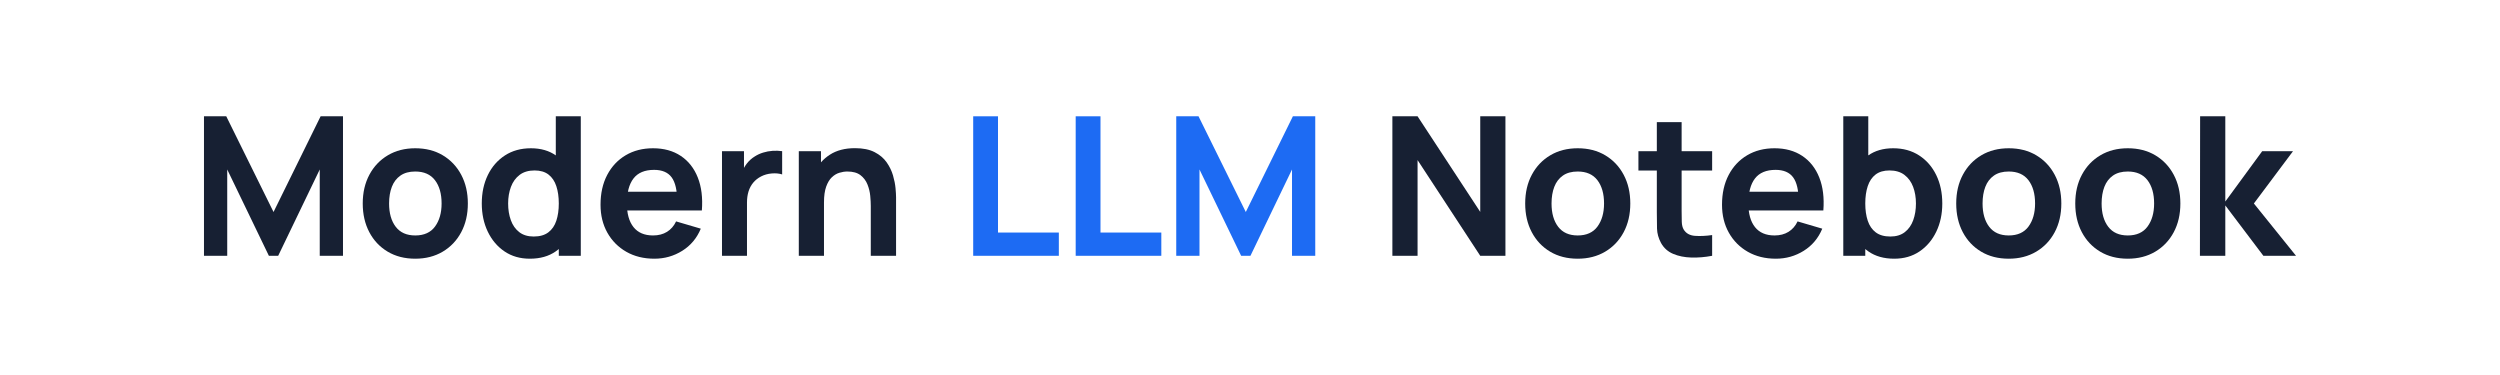
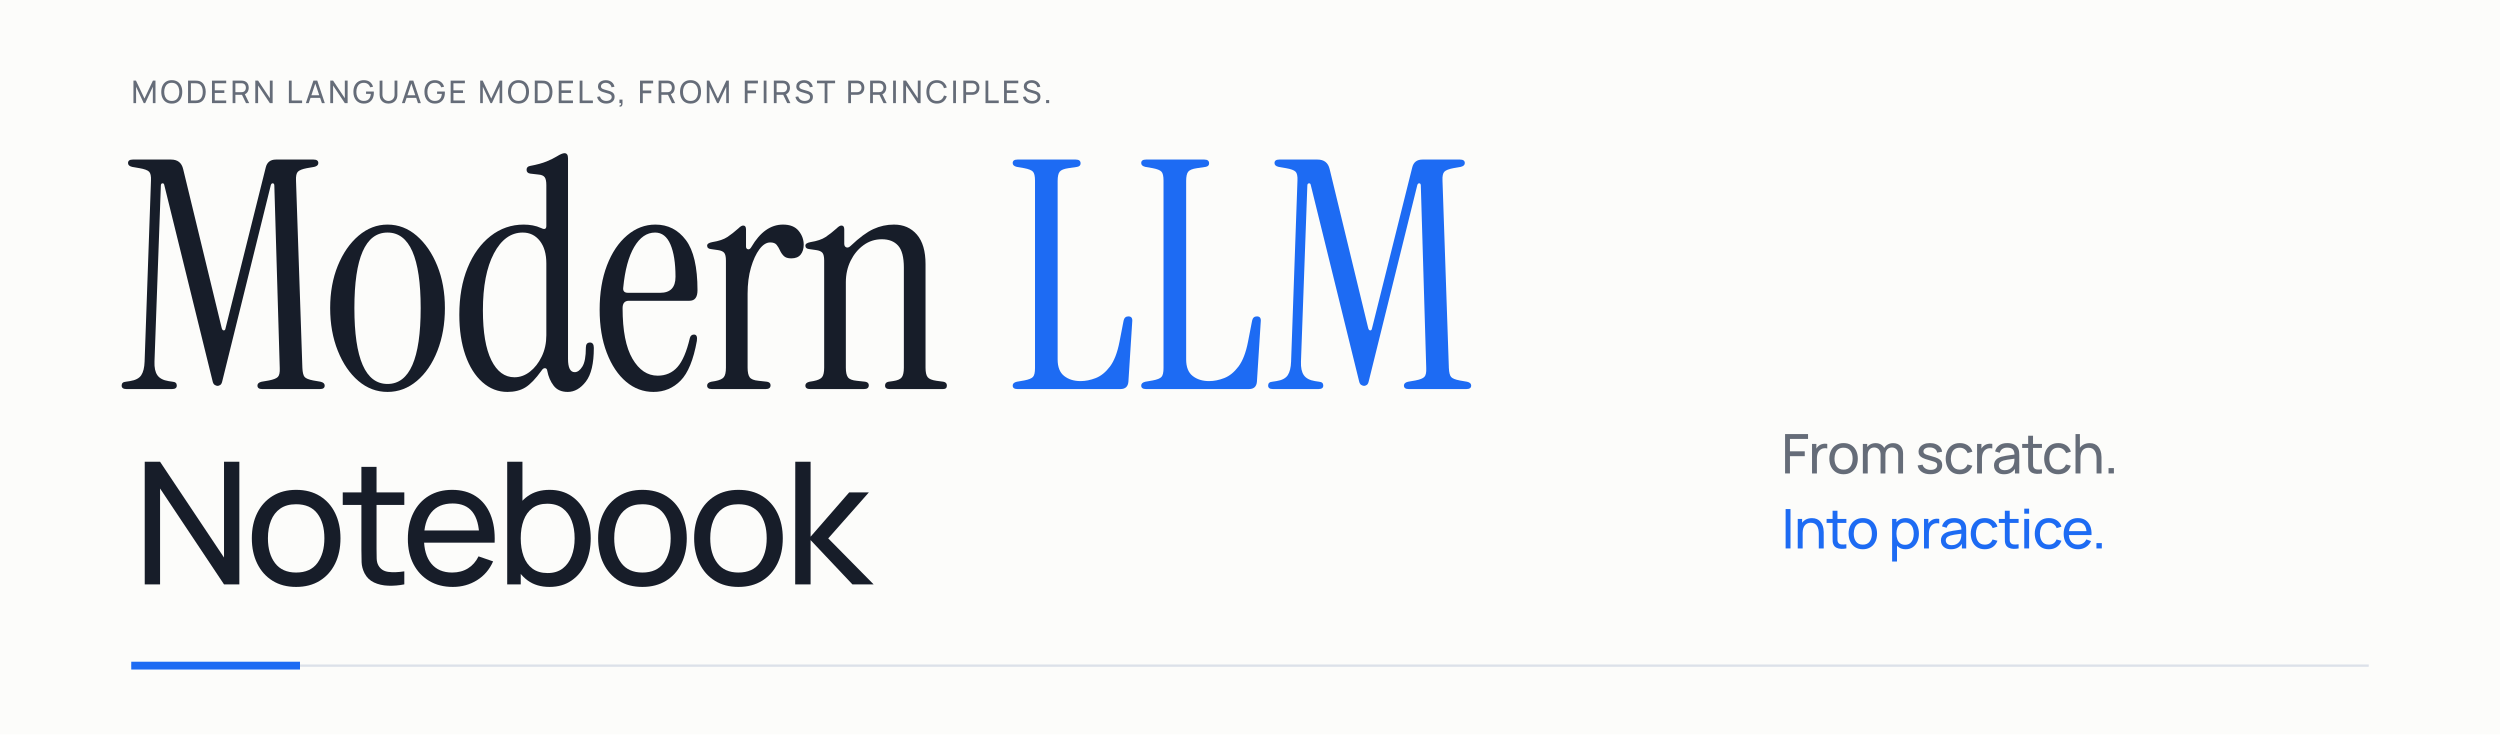
- <svg xmlns="http://www.w3.org/2000/svg" width="1600" height="240" viewBox="0 0 1600 240" role="img" aria-labelledby="title">
-   <g fill="#172033" aria-label="Modern">
-     <path transform="translate(121.8644 163.71) scale(0.062 -0.062)" d="M140 0V1440H370L858 452L1344 1440H1575V0H1335V891L906 0H810L380 891V0Z" />
-     <path transform="translate(227.1925 163.71) scale(0.062 -0.062)" d="M622 -30Q459 -30 337.0 43.0Q215 116 147.5 244.5Q80 373 80 540Q80 709 149.0 837.5Q218 966 340.0 1038.0Q462 1110 622 1110Q785 1110 907.0 1037.0Q1029 964 1097.0 835.5Q1165 707 1165 540Q1165 372 1096.5 243.5Q1028 115 905.5 42.5Q783 -30 622 -30ZM622 210Q759 210 826.5 302.5Q894 395 894 540Q894 691 825.5 780.5Q757 870 622 870Q529 870 469.0 828.0Q409 786 380.5 712.0Q352 638 352 540Q352 389 420.5 299.5Q489 210 622 210Z" />
-     <path transform="translate(303.38 163.71) scale(0.062 -0.062)" d="M576 -30Q426 -30 315.0 45.0Q204 120 142.0 249.0Q80 378 80 540Q80 705 142.5 833.5Q205 962 319.0 1036.0Q433 1110 587 1110Q741 1110 846.0 1035.0Q951 960 1005.0 831.0Q1059 702 1059 540Q1059 378 1004.5 249.0Q950 120 842.5 45.0Q735 -30 576 -30ZM616 199Q710 199 767.0 242.0Q824 285 849.5 362.0Q875 439 875 540Q875 642 849.5 719.0Q824 796 769.0 838.5Q714 881 625 881Q531 881 470.5 835.0Q410 789 381.0 711.5Q352 634 352 540Q352 445 380.0 367.5Q408 290 466.5 244.5Q525 199 616 199ZM875 0V749H844V1440H1102V0Z" />
-     <path transform="translate(379.38 163.71) scale(0.062 -0.062)" d="M636 -30Q471 -30 346.0 41.5Q221 113 150.5 238.5Q80 364 80 527Q80 704 149.0 835.0Q218 966 340.0 1038.0Q462 1110 622 1110Q790 1110 908.5 1031.0Q1027 952 1084.0 808.0Q1141 664 1126 468H871V562Q871 733 814.0 810.0Q757 887 633 887Q489 887 420.5 798.5Q352 710 352 540Q352 382 420.5 296.0Q489 210 622 210Q706 210 766.5 247.5Q827 285 860 355L1115 280Q1054 133 923.5 51.5Q793 -30 636 -30ZM272 468V661H1001V468Z" />
-     <path transform="translate(453.3956 163.71) scale(0.062 -0.062)" d="M140 0V1080H367V816L341 850Q361 906 395.5 951.0Q430 996 479 1026Q518 1051 565.0 1065.5Q612 1080 662.0 1083.5Q712 1087 761 1080V840Q714 855 653.5 850.0Q593 845 543 819Q495 794 462.5 755.0Q430 716 414.0 664.5Q398 613 398 550V0Z" />
-     <path transform="translate(502.6769 163.71) scale(0.062 -0.062)" d="M881 0V515Q881 559 875.5 618.5Q870 678 847.0 736.0Q824 794 775.0 832.0Q726 870 639 870Q599 870 556.5 857.0Q514 844 478.5 810.0Q443 776 420.5 713.5Q398 651 398 551L249 619Q249 752 301.5 864.0Q354 976 458.5 1043.5Q563 1111 718 1111Q841 1111 920.5 1070.0Q1000 1029 1045.0 964.5Q1090 900 1110.5 829.5Q1131 759 1136.5 698.0Q1142 637 1142 605V0ZM138 0V1080H367V733H398V0Z" />
+ <svg xmlns="http://www.w3.org/2000/svg" width="1600" height="470" viewBox="0 0 1600 470" role="img" aria-labelledby="title desc">
+   <rect width="1600" height="470" rx="0" fill="#FCFCFA" />
+   <g fill="#656C78" aria-label="MODERN LANGUAGE MODELS, FROM FIRST PRINCIPLES.">
+     <path transform="translate(84 66) scale(0.01 -0.01)" d="M140 0V1440H302L846 293L1387 1440H1551V1H1382V1049L893 0H798L309 1049V0Z" />
+     <path transform="translate(102.6063 66) scale(0.01 -0.01)" d="M732 -30Q517 -30 367.0 65.0Q217 160 138.5 329.0Q60 498 60 720Q60 942 138.5 1111.0Q217 1280 367.0 1375.0Q517 1470 732 1470Q948 1470 1098.0 1375.0Q1248 1280 1326.0 1111.0Q1404 942 1404 720Q1404 498 1326.0 329.0Q1248 160 1098.0 65.0Q948 -30 732 -30ZM732 140Q893 139 1000.5 212.5Q1108 286 1161.5 417.0Q1215 548 1215 720Q1215 893 1161.5 1023.0Q1108 1153 1000.5 1226.0Q893 1299 732 1300Q571 1301 464.5 1228.0Q358 1155 304.0 1024.0Q250 893 249 720Q248 548 302.0 418.0Q356 288 463.5 214.5Q571 141 732 140Z" />
+     <path transform="translate(118.9469 66) scale(0.01 -0.01)" d="M140 0V1440H584Q606 1440 661.0 1439.0Q716 1438 766 1431Q933 1409 1045.5 1309.5Q1158 1210 1215.0 1057.0Q1272 904 1272 720Q1272 536 1215.0 383.0Q1158 230 1045.5 130.5Q933 31 766 9Q716 3 660.5 1.5Q605 0 584 0ZM323 170H584Q622 170 669.0 172.5Q716 175 751 181Q869 203 942.0 280.0Q1015 357 1049.0 472.0Q1083 587 1083 720Q1083 856 1048.5 971.0Q1014 1086 941.0 1162.0Q868 1238 751 1259Q716 1266 668.0 1268.0Q620 1270 584 1270H323Z" />
+     <path transform="translate(134.2719 66) scale(0.01 -0.01)" d="M140 0V1440H1050V1271H318V820H930V651H318V169H1050V0Z" />
+     <path transform="translate(147.4719 66) scale(0.01 -0.01)" d="M140 0V1440H709Q730 1440 759.0 1438.5Q788 1437 815 1432Q932 1414 1011.5 1352.0Q1091 1290 1131.0 1195.5Q1171 1101 1171 986Q1171 819 1084.0 696.5Q997 574 829 543L761 532H318V0ZM997 0 713 586 889 640 1201 0ZM318 701H703Q722 701 746.5 703.0Q771 705 793 710Q862 726 905.5 768.5Q949 811 969.0 868.5Q989 926 989 986Q989 1046 969.0 1103.5Q949 1161 905.5 1204.0Q862 1247 793 1262Q771 1268 746.5 1269.5Q722 1271 703 1271H318Z" />
+     <path transform="translate(161.9844 66) scale(0.01 -0.01)" d="M140 0V1440H320L1071 315V1440H1251V0H1071L320 1126V0Z" />
+     <path transform="translate(183.2906 66) scale(0.01 -0.01)" d="M160 0V1440H338V169H1006V0Z" />
+     <path transform="translate(195.35 66) scale(0.01 -0.01)" d="M40 0 522 1440H770L1252 0H1067L616 1336H672L225 0ZM272 337V504H1020V337Z" />
+     <path transform="translate(209.9719 66) scale(0.01 -0.01)" d="M140 0V1440H320L1071 315V1440H1251V0H1071L320 1126V0Z" />
+     <path transform="translate(225.5781 66) scale(0.01 -0.01)" d="M723 -30Q575 -30 453.0 22.0Q331 74 243.0 171.5Q155 269 107.5 407.5Q60 546 60 720Q60 950 142.0 1118.0Q224 1286 373.0 1377.5Q522 1469 723 1469Q965 1469 1113.0 1356.5Q1261 1244 1317 1049L1137 1012Q1092 1143 989.0 1221.0Q886 1299 732 1299Q571 1300 464.5 1227.5Q358 1155 304.0 1024.0Q250 893 249 720Q248 548 302.0 418.0Q356 288 463.5 214.5Q571 141 732 140Q871 139 966.0 193.0Q1061 247 1113.0 349.0Q1165 451 1176 594H870V741H1364Q1367 721 1367.5 693.5Q1368 666 1368 656Q1368 459 1294.5 303.5Q1221 148 1077.5 59.0Q934 -30 723 -30Z" />
+     <path transform="translate(241.5594 66) scale(0.01 -0.01)" d="M708 -30Q541 -30 413.0 39.0Q285 108 212.5 232.5Q140 357 140 525V1439L320 1440V540Q320 438 354.5 362.5Q389 287 446.0 237.0Q503 187 571.5 162.5Q640 138 708 138Q777 138 846.0 163.0Q915 188 971.5 237.5Q1028 287 1062.0 363.0Q1096 439 1096 540V1440H1276V525Q1276 358 1203.5 233.0Q1131 108 1003.0 39.0Q875 -30 708 -30Z" />
+     <path transform="translate(256.8219 66) scale(0.01 -0.01)" d="M40 0 522 1440H770L1252 0H1067L616 1336H672L225 0ZM272 337V504H1020V337Z" />
+     <path transform="translate(271.0375 66) scale(0.01 -0.01)" d="M723 -30Q575 -30 453.0 22.0Q331 74 243.0 171.5Q155 269 107.5 407.5Q60 546 60 720Q60 950 142.0 1118.0Q224 1286 373.0 1377.5Q522 1469 723 1469Q965 1469 1113.0 1356.5Q1261 1244 1317 1049L1137 1012Q1092 1143 989.0 1221.0Q886 1299 732 1299Q571 1300 464.5 1227.5Q358 1155 304.0 1024.0Q250 893 249 720Q248 548 302.0 418.0Q356 288 463.5 214.5Q571 141 732 140Q871 139 966.0 193.0Q1061 247 1113.0 349.0Q1165 451 1176 594H870V741H1364Q1367 721 1367.5 693.5Q1368 666 1368 656Q1368 459 1294.5 303.5Q1221 148 1077.5 59.0Q934 -30 723 -30Z" />
+     <path transform="translate(287.0187 66) scale(0.01 -0.01)" d="M140 0V1440H1050V1271H318V820H930V651H318V169H1050V0Z" />
+     <path transform="translate(305.9187 66) scale(0.01 -0.01)" d="M140 0V1440H302L846 293L1387 1440H1551V1H1382V1049L893 0H798L309 1049V0Z" />
+     <path transform="translate(324.525 66) scale(0.01 -0.01)" d="M732 -30Q517 -30 367.0 65.0Q217 160 138.5 329.0Q60 498 60 720Q60 942 138.5 1111.0Q217 1280 367.0 1375.0Q517 1470 732 1470Q948 1470 1098.0 1375.0Q1248 1280 1326.0 1111.0Q1404 942 1404 720Q1404 498 1326.0 329.0Q1248 160 1098.0 65.0Q948 -30 732 -30ZM732 140Q893 139 1000.5 212.5Q1108 286 1161.5 417.0Q1215 548 1215 720Q1215 893 1161.5 1023.0Q1108 1153 1000.5 1226.0Q893 1299 732 1300Q571 1301 464.5 1228.0Q358 1155 304.0 1024.0Q250 893 249 720Q248 548 302.0 418.0Q356 288 463.5 214.5Q571 141 732 140Z" />
+     <path transform="translate(340.8656 66) scale(0.01 -0.01)" d="M140 0V1440H584Q606 1440 661.0 1439.0Q716 1438 766 1431Q933 1409 1045.5 1309.5Q1158 1210 1215.0 1057.0Q1272 904 1272 720Q1272 536 1215.0 383.0Q1158 230 1045.5 130.5Q933 31 766 9Q716 3 660.5 1.5Q605 0 584 0ZM323 170H584Q622 170 669.0 172.5Q716 175 751 181Q869 203 942.0 280.0Q1015 357 1049.0 472.0Q1083 587 1083 720Q1083 856 1048.5 971.0Q1014 1086 941.0 1162.0Q868 1238 751 1259Q716 1266 668.0 1268.0Q620 1270 584 1270H323Z" />
+     <path transform="translate(356.1906 66) scale(0.01 -0.01)" d="M140 0V1440H1050V1271H318V820H930V651H318V169H1050V0Z" />
+     <path transform="translate(369.3906 66) scale(0.01 -0.01)" d="M160 0V1440H338V169H1006V0Z" />
+     <path transform="translate(381.45 66) scale(0.01 -0.01)" d="M651 -30Q498 -30 375.5 22.0Q253 74 173.5 170.5Q94 267 70 399L254 428Q289 292 399.5 215.5Q510 139 660 139Q757 139 835.5 169.5Q914 200 960.0 257.0Q1006 314 1006 392Q1006 440 989.5 474.5Q973 509 944.5 533.5Q916 558 880.0 575.0Q844 592 805 603L438 712Q378 730 322.0 757.5Q266 785 222.0 826.5Q178 868 152.0 926.5Q126 985 126 1065Q126 1193 192.5 1283.5Q259 1374 373.0 1422.0Q487 1470 630 1469Q775 1468 889.5 1417.5Q1004 1367 1079.5 1273.0Q1155 1179 1181 1048L992 1015Q977 1103 925.5 1166.5Q874 1230 797.0 1264.5Q720 1299 628 1300Q540 1301 469.0 1272.0Q398 1243 356.0 1191.5Q314 1140 314 1073Q314 1007 352.0 966.5Q390 926 445.5 902.5Q501 879 554 864L828 785Q875 772 936.5 749.0Q998 726 1056.0 684.5Q1114 643 1152.0 574.5Q1190 506 1190 402Q1190 298 1148.5 217.0Q1107 136 1033.0 81.5Q959 27 861.0 -1.5Q763 -30 651 -30Z" />
+     <path transform="translate(395.2437 66) scale(0.01 -0.01)" d="M120 -224 131 -141Q173 -144 194.0 -125.0Q215 -106 221.0 -73.0Q227 -40 223 0H120V226H316V-30Q316 -135 264.5 -188.0Q213 -241 120 -224Z" />
+     <path transform="translate(408.2062 66) scale(0.01 -0.01)" d="M140 0V1440H980V1262H318V809H860V631H318V0Z" />
+     <path transform="translate(420.1094 66) scale(0.01 -0.01)" d="M140 0V1440H709Q730 1440 759.0 1438.5Q788 1437 815 1432Q932 1414 1011.5 1352.0Q1091 1290 1131.0 1195.5Q1171 1101 1171 986Q1171 819 1084.0 696.5Q997 574 829 543L761 532H318V0ZM997 0 713 586 889 640 1201 0ZM318 701H703Q722 701 746.5 703.0Q771 705 793 710Q862 726 905.5 768.5Q949 811 969.0 868.5Q989 926 989 986Q989 1046 969.0 1103.5Q949 1161 905.5 1204.0Q862 1247 793 1262Q771 1268 746.5 1269.5Q722 1271 703 1271H318Z" />
+     <path transform="translate(434.6219 66) scale(0.01 -0.01)" d="M732 -30Q517 -30 367.0 65.0Q217 160 138.5 329.0Q60 498 60 720Q60 942 138.5 1111.0Q217 1280 367.0 1375.0Q517 1470 732 1470Q948 1470 1098.0 1375.0Q1248 1280 1326.0 1111.0Q1404 942 1404 720Q1404 498 1326.0 329.0Q1248 160 1098.0 65.0Q948 -30 732 -30ZM732 140Q893 139 1000.5 212.5Q1108 286 1161.5 417.0Q1215 548 1215 720Q1215 893 1161.5 1023.0Q1108 1153 1000.5 1226.0Q893 1299 732 1300Q571 1301 464.5 1228.0Q358 1155 304.0 1024.0Q250 893 249 720Q248 548 302.0 418.0Q356 288 463.5 214.5Q571 141 732 140Z" />
+     <path transform="translate(450.9625 66) scale(0.01 -0.01)" d="M140 0V1440H302L846 293L1387 1440H1551V1H1382V1049L893 0H798L309 1049V0Z" />
+     <path transform="translate(475.2687 66) scale(0.01 -0.01)" d="M140 0V1440H980V1262H318V809H860V631H318V0Z" />
+     <path transform="translate(487.1719 66) scale(0.01 -0.01)" d="M160 0V1440H338V0Z" />
+     <path transform="translate(493.8562 66) scale(0.01 -0.01)" d="M140 0V1440H709Q730 1440 759.0 1438.5Q788 1437 815 1432Q932 1414 1011.5 1352.0Q1091 1290 1131.0 1195.5Q1171 1101 1171 986Q1171 819 1084.0 696.5Q997 574 829 543L761 532H318V0ZM997 0 713 586 889 640 1201 0ZM318 701H703Q722 701 746.5 703.0Q771 705 793 710Q862 726 905.5 768.5Q949 811 969.0 868.5Q989 926 989 986Q989 1046 969.0 1103.5Q949 1161 905.5 1204.0Q862 1247 793 1262Q771 1268 746.5 1269.5Q722 1271 703 1271H318Z" />
+     <path transform="translate(508.3687 66) scale(0.01 -0.01)" d="M651 -30Q498 -30 375.5 22.0Q253 74 173.5 170.5Q94 267 70 399L254 428Q289 292 399.5 215.5Q510 139 660 139Q757 139 835.5 169.5Q914 200 960.0 257.0Q1006 314 1006 392Q1006 440 989.5 474.5Q973 509 944.5 533.5Q916 558 880.0 575.0Q844 592 805 603L438 712Q378 730 322.0 757.5Q266 785 222.0 826.5Q178 868 152.0 926.5Q126 985 126 1065Q126 1193 192.5 1283.5Q259 1374 373.0 1422.0Q487 1470 630 1469Q775 1468 889.5 1417.5Q1004 1367 1079.5 1273.0Q1155 1179 1181 1048L992 1015Q977 1103 925.5 1166.5Q874 1230 797.0 1264.5Q720 1299 628 1300Q540 1301 469.0 1272.0Q398 1243 356.0 1191.5Q314 1140 314 1073Q314 1007 352.0 966.5Q390 926 445.5 902.5Q501 879 554 864L828 785Q875 772 936.5 749.0Q998 726 1056.0 684.5Q1114 643 1152.0 574.5Q1190 506 1190 402Q1190 298 1148.5 217.0Q1107 136 1033.0 81.5Q959 27 861.0 -1.5Q763 -30 651 -30Z" />
+     <path transform="translate(522.6625 66) scale(0.01 -0.01)" d="M511 0V1271H20V1440H1180V1271H689V0Z" />
+     <path transform="translate(541.4687 66) scale(0.01 -0.01)" d="M140 0V1440H709Q730 1440 759.0 1438.5Q788 1437 815 1432Q932 1414 1011.5 1352.0Q1091 1290 1131.0 1195.5Q1171 1101 1171 986Q1171 872 1130.5 777.5Q1090 683 1010.5 620.5Q931 558 815 540Q788 536 759.0 534.0Q730 532 709 532H318V0ZM318 701H703Q722 701 746.5 703.0Q771 705 793 710Q862 726 905.5 768.5Q949 811 969.0 868.5Q989 926 989 986Q989 1046 969.0 1103.5Q949 1161 905.5 1204.0Q862 1247 793 1262Q771 1268 746.5 1269.5Q722 1271 703 1271H318Z" />
+     <path transform="translate(555.4812 66) scale(0.01 -0.01)" d="M140 0V1440H709Q730 1440 759.0 1438.5Q788 1437 815 1432Q932 1414 1011.5 1352.0Q1091 1290 1131.0 1195.5Q1171 1101 1171 986Q1171 819 1084.0 696.5Q997 574 829 543L761 532H318V0ZM997 0 713 586 889 640 1201 0ZM318 701H703Q722 701 746.5 703.0Q771 705 793 710Q862 726 905.5 768.5Q949 811 969.0 868.5Q989 926 989 986Q989 1046 969.0 1103.5Q949 1161 905.5 1204.0Q862 1247 793 1262Q771 1268 746.5 1269.5Q722 1271 703 1271H318Z" />
+     <path transform="translate(569.9937 66) scale(0.01 -0.01)" d="M160 0V1440H338V0Z" />
+     <path transform="translate(576.6781 66) scale(0.01 -0.01)" d="M140 0V1440H320L1071 315V1440H1251V0H1071L320 1126V0Z" />
+     <path transform="translate(592.2844 66) scale(0.01 -0.01)" d="M732 -30Q517 -30 367.0 65.0Q217 160 138.5 329.0Q60 498 60 720Q60 942 138.5 1111.0Q217 1280 367.0 1375.0Q517 1470 732 1470Q982 1470 1143.5 1343.0Q1305 1216 1366 1001L1185 953Q1141 1114 1028.0 1207.0Q915 1300 732 1300Q571 1300 464.0 1227.0Q357 1154 303.0 1023.5Q249 893 248 720Q247 548 301.0 417.5Q355 287 463.0 213.5Q571 140 732 140Q915 140 1028.0 233.5Q1141 327 1185 487L1366 439Q1305 225 1143.5 97.5Q982 -30 732 -30Z" />
+     <path transform="translate(608.4375 66) scale(0.01 -0.01)" d="M160 0V1440H338V0Z" />
+     <path transform="translate(615.1219 66) scale(0.01 -0.01)" d="M140 0V1440H709Q730 1440 759.0 1438.5Q788 1437 815 1432Q932 1414 1011.5 1352.0Q1091 1290 1131.0 1195.5Q1171 1101 1171 986Q1171 872 1130.5 777.5Q1090 683 1010.5 620.5Q931 558 815 540Q788 536 759.0 534.0Q730 532 709 532H318V0ZM318 701H703Q722 701 746.5 703.0Q771 705 793 710Q862 726 905.5 768.5Q949 811 969.0 868.5Q989 926 989 986Q989 1046 969.0 1103.5Q949 1161 905.5 1204.0Q862 1247 793 1262Q771 1268 746.5 1269.5Q722 1271 703 1271H318Z" />
+     <path transform="translate(629.1344 66) scale(0.01 -0.01)" d="M160 0V1440H338V169H1006V0Z" />
+     <path transform="translate(641.1938 66) scale(0.01 -0.01)" d="M140 0V1440H1050V1271H318V820H930V651H318V169H1050V0Z" />
+     <path transform="translate(653.9875 66) scale(0.01 -0.01)" d="M651 -30Q498 -30 375.5 22.0Q253 74 173.5 170.5Q94 267 70 399L254 428Q289 292 399.5 215.5Q510 139 660 139Q757 139 835.5 169.5Q914 200 960.0 257.0Q1006 314 1006 392Q1006 440 989.5 474.5Q973 509 944.5 533.5Q916 558 880.0 575.0Q844 592 805 603L438 712Q378 730 322.0 757.5Q266 785 222.0 826.5Q178 868 152.0 926.5Q126 985 126 1065Q126 1193 192.5 1283.5Q259 1374 373.0 1422.0Q487 1470 630 1469Q775 1468 889.5 1417.5Q1004 1367 1079.5 1273.0Q1155 1179 1181 1048L992 1015Q977 1103 925.5 1166.5Q874 1230 797.0 1264.5Q720 1299 628 1300Q540 1301 469.0 1272.0Q398 1243 356.0 1191.5Q314 1140 314 1073Q314 1007 352.0 966.5Q390 926 445.5 902.5Q501 879 554 864L828 785Q875 772 936.5 749.0Q998 726 1056.0 684.5Q1114 643 1152.0 574.5Q1190 506 1190 402Q1190 298 1148.5 217.0Q1107 136 1033.0 81.5Q959 27 861.0 -1.5Q763 -30 651 -30Z" />
+     <path transform="translate(667.7813 66) scale(0.01 -0.01)" d="M172 0V196H368V0Z" />
  </g>
-   <g fill="#1d6bf3" aria-label="LLM">
-     <path transform="translate(612.9269 163.71) scale(0.062 -0.062)" d="M160 0V1440H416V240H1044V0Z" />
-     <path transform="translate(678.5206 163.71) scale(0.062 -0.062)" d="M160 0V1440H416V240H1044V0Z" />
-     <path transform="translate(744.1144 163.71) scale(0.062 -0.062)" d="M140 0V1440H370L858 452L1344 1440H1575V0H1335V891L906 0H810L380 891V0Z" />
+   <g fill="#171D29" aria-label="Modern">
+     <path transform="translate(75 249) scale(0.204 -0.204)" d="M315 10Q311 10 306.0 13.0Q301 16 299 26L148 639Q147 646 142.0 645.5Q137 645 137 638L117 86Q116 58 126.0 43.5Q136 29 161 25L174 23Q187 22 187 11Q187 0 172 0H29Q14 0 14 11Q14 22 27 23L40 25Q66 29 75.5 43.5Q85 58 86 86L106 654Q107 675 100.0 682.0Q93 689 70 693L47 697Q34 700 34 709Q34 720 49 720H169Q200 720 207 690L328 191Q330 184 334.5 184.0Q339 184 340 191L466 695Q472 720 498 720H616Q631 720 631 709Q631 700 618 697L595 693Q574 689 567.0 682.0Q560 675 561 654L581 66Q582 45 588.0 38.0Q594 31 615 27L638 23Q651 20 651 11Q651 0 636 0H455Q440 0 440 11Q440 20 453 23L476 27Q497 31 504.0 38.0Q511 45 510 66L493 638Q493 645 488.5 645.5Q484 646 482 640L330 26Q328 16 323.5 13.0Q319 10 315 10Z" />
+     <path transform="translate(206.6094 249) scale(0.204 -0.204)" d="M203 -9Q152 -9 111.5 25.5Q71 60 47.0 120.0Q23 180 23 254Q23 328 47.0 387.0Q71 446 112.0 481.0Q153 516 203 516Q254 516 294.5 481.0Q335 446 359.0 387.0Q383 328 383 254Q383 180 359.5 120.0Q336 60 295.0 25.5Q254 -9 203 -9ZM203 16Q307 16 307 254Q307 491 203 491Q99 491 99 254Q99 16 203 16Z" />
+     <path transform="translate(287.8438 249) scale(0.204 -0.204)" d="M181 -9Q137 -9 102.5 21.5Q68 52 49.0 106.5Q30 161 30 233Q30 317 56.0 380.5Q82 444 128.0 480.0Q174 516 232 516Q246 516 260.0 513.5Q274 511 287 505Q303 497 303 512V640Q303 658 297.5 665.0Q292 672 278 673L252 676Q241 678 241 688Q241 698 252 700Q284 706 303.5 714.0Q323 722 336 730Q352 740 360 740Q371 740 371 724V95Q371 53 392 53Q405 53 416.0 70.5Q427 88 427 130Q427 146 440 146Q452 146 452 129Q452 56 427.0 23.5Q402 -9 370 -9Q341 -9 326.0 10.5Q311 30 306 57Q305 65 299.0 65.5Q293 66 288 58Q260 19 237.0 5.0Q214 -9 181 -9ZM203 37Q229 37 251.5 54.5Q274 72 288.5 102.0Q303 132 303 169V394Q303 439 282.5 465.0Q262 491 229 491Q173 491 138.5 425.5Q104 360 104 247Q104 144 130.5 90.5Q157 37 203 37Z" />
+     <path transform="translate(379.0781 249) scale(0.204 -0.204)" d="M192 -9Q144 -9 106.0 23.0Q68 55 45.5 113.5Q23 172 23 249Q23 328 46.0 388.0Q69 448 109.0 482.0Q149 516 198 516Q257 516 293.5 467.5Q330 419 330 310Q330 277 305 277H115Q95 277 95 254Q95 148 126.0 95.0Q157 42 205 42Q243 42 267.0 69.0Q291 96 306 160Q309 171 319 171Q331 171 328 151Q312 62 277.0 26.5Q242 -9 192 -9ZM112 302H213Q261 302 261 352Q261 417 245.0 454.0Q229 491 197 491Q158 491 131.5 446.0Q105 401 97 318Q95 302 112 302Z" />
+     <path transform="translate(449.5 249) scale(0.204 -0.204)" d="M154 446Q195 516 253 516Q286 516 302.0 496.5Q318 477 318 453Q318 434 308.5 422.0Q299 410 279 410Q263 410 255.5 417.5Q248 425 243.5 435.0Q239 445 233.0 452.5Q227 460 213 460Q195 460 179.0 438.5Q163 417 152.5 381.0Q142 345 142 299V67Q142 46 148.5 37.0Q155 28 176 26L203 23Q214 21 214 12Q214 0 199 0H30Q15 0 15 11Q15 20 28 23L40 25Q61 29 67.5 37.5Q74 46 74 67V403Q74 421 68.5 427.5Q63 434 49 436L28 439Q15 440 15 450Q15 458 31 461Q62 466 78.5 477.0Q95 488 113 504Q122 513 128 513Q137 513 137 501V447Q137 440 143.0 438.5Q149 437 154 446Z" />
+     <path transform="translate(512.375 249) scale(0.204 -0.204)" d="M30 0Q15 0 15 11Q15 20 28 23L40 25Q61 29 67.5 37.5Q74 46 74 67V403Q74 421 68.5 427.5Q63 434 49 436L28 439Q15 440 15 450Q15 458 31 461Q62 466 78.5 477.0Q95 488 113 504Q122 513 128 513Q137 513 137 501V456Q137 447 143.5 444.5Q150 442 158 450Q198 488 228.5 502.0Q259 516 293 516Q338 516 365.0 484.5Q392 453 392 392V67Q392 46 398.5 37.5Q405 29 426 26L448 23Q459 21 459 11Q459 0 447 0H279Q265 0 265 11Q265 21 276 23L290 25Q311 28 317.5 37.0Q324 46 324 67V381Q324 430 306.0 450.0Q288 470 255 470Q223 470 197.5 451.5Q172 433 157.0 402.5Q142 372 142 335V67Q142 46 148.5 37.0Q155 28 176 26L203 23Q214 21 214 12Q214 0 199 0Z" />
  </g>
-   <g fill="#172033" aria-label="Notebook">
-     <path transform="translate(882.4425 163.71) scale(0.062 -0.062)" d="M140 0V1440H400L1047 453V1440H1307V0H1047L400 988V0Z" />
-     <path transform="translate(971.1613 163.71) scale(0.062 -0.062)" d="M622 -30Q459 -30 337.0 43.0Q215 116 147.5 244.5Q80 373 80 540Q80 709 149.0 837.5Q218 966 340.0 1038.0Q462 1110 622 1110Q785 1110 907.0 1037.0Q1029 964 1097.0 835.5Q1165 707 1165 540Q1165 372 1096.5 243.5Q1028 115 905.5 42.5Q783 -30 622 -30ZM622 210Q759 210 826.5 302.5Q894 395 894 540Q894 691 825.5 780.5Q757 870 622 870Q529 870 469.0 828.0Q409 786 380.5 712.0Q352 638 352 540Q352 389 420.5 299.5Q489 210 622 210Z" />
-     <path transform="translate(1047.349 163.71) scale(0.062 -0.062)" d="M781 0Q671 -21 566.0 -18.0Q461 -15 378.5 20.0Q296 55 253 133Q214 206 212.0 280.5Q210 355 210 450V1380H466V464Q466 401 467.5 351.0Q469 301 488 270Q524 212 603.0 206.0Q682 200 781 214ZM20 880V1080H781V880Z" />
-     <path transform="translate(1097.13 163.71) scale(0.062 -0.062)" d="M636 -30Q471 -30 346.0 41.5Q221 113 150.5 238.5Q80 364 80 527Q80 704 149.0 835.0Q218 966 340.0 1038.0Q462 1110 622 1110Q790 1110 908.5 1031.0Q1027 952 1084.0 808.0Q1141 664 1126 468H871V562Q871 733 814.0 810.0Q757 887 633 887Q489 887 420.5 798.5Q352 710 352 540Q352 382 420.5 296.0Q489 210 622 210Q706 210 766.5 247.5Q827 285 860 355L1115 280Q1054 133 923.5 51.5Q793 -30 636 -30ZM272 468V661H1001V468Z" />
-     <path transform="translate(1171.146 163.71) scale(0.062 -0.062)" d="M664 -30Q505 -30 397.5 45.0Q290 120 236.0 249.0Q182 378 182 540Q182 702 235.5 831.0Q289 960 394.0 1035.0Q499 1110 653 1110Q807 1110 921.0 1036.0Q1035 962 1097.5 833.5Q1160 705 1160 540Q1160 378 1098.0 249.0Q1036 120 925.0 45.0Q814 -30 664 -30ZM138 0V1440H396V749H365V0ZM624 199Q715 199 773.5 244.5Q832 290 860.0 367.5Q888 445 888 540Q888 634 859.0 711.5Q830 789 769.5 835.0Q709 881 615 881Q526 881 471.0 838.5Q416 796 390.5 719.0Q365 642 365 540Q365 439 390.5 362.0Q416 285 473.0 242.0Q530 199 624 199Z" />
-     <path transform="translate(1247.021 163.71) scale(0.062 -0.062)" d="M622 -30Q459 -30 337.0 43.0Q215 116 147.5 244.5Q80 373 80 540Q80 709 149.0 837.5Q218 966 340.0 1038.0Q462 1110 622 1110Q785 1110 907.0 1037.0Q1029 964 1097.0 835.5Q1165 707 1165 540Q1165 372 1096.5 243.5Q1028 115 905.5 42.5Q783 -30 622 -30ZM622 210Q759 210 826.5 302.5Q894 395 894 540Q894 691 825.5 780.5Q757 870 622 870Q529 870 469.0 828.0Q409 786 380.5 712.0Q352 638 352 540Q352 389 420.5 299.5Q489 210 622 210Z" />
-     <path transform="translate(1323.208 163.71) scale(0.062 -0.062)" d="M622 -30Q459 -30 337.0 43.0Q215 116 147.5 244.5Q80 373 80 540Q80 709 149.0 837.5Q218 966 340.0 1038.0Q462 1110 622 1110Q785 1110 907.0 1037.0Q1029 964 1097.0 835.5Q1165 707 1165 540Q1165 372 1096.5 243.5Q1028 115 905.5 42.5Q783 -30 622 -30ZM622 210Q759 210 826.5 302.5Q894 395 894 540Q894 691 825.5 780.5Q757 870 622 870Q529 870 469.0 828.0Q409 786 380.5 712.0Q352 638 352 540Q352 389 420.5 299.5Q489 210 622 210Z" />
-     <path transform="translate(1399.396 163.71) scale(0.062 -0.062)" d="M138 0 140 1440H400V560L781 1080H1099L695 540L1130 0H793L400 520V0Z" />
+   <g fill="#1D6BF3" aria-label="LLM">
+     <path transform="translate(644.25 249) scale(0.204 -0.204)" d="M34 0Q19 0 19 11Q19 20 32 23L55 27Q76 31 82.5 38.0Q89 45 89 66V654Q89 675 82.5 682.0Q76 689 55 693L32 697Q19 700 19 709Q19 720 34 720H217Q232 720 232 708Q232 699 221 697L194 693Q173 690 166.5 682.0Q160 674 160 653V93Q160 57 180.5 41.0Q201 25 232 25Q255 25 279.5 34.5Q304 44 324.0 70.5Q344 97 354 148L367 215Q370 228 382 228Q396 228 394 211L382 23Q380 0 357 0Z" />
+     <path transform="translate(726.5 249) scale(0.204 -0.204)" d="M34 0Q19 0 19 11Q19 20 32 23L55 27Q76 31 82.5 38.0Q89 45 89 66V654Q89 675 82.5 682.0Q76 689 55 693L32 697Q19 700 19 709Q19 720 34 720H217Q232 720 232 708Q232 699 221 697L194 693Q173 690 166.5 682.0Q160 674 160 653V93Q160 57 180.5 41.0Q201 25 232 25Q255 25 279.5 34.5Q304 44 324.0 70.5Q344 97 354 148L367 215Q370 228 382 228Q396 228 394 211L382 23Q380 0 357 0Z" />
+     <path transform="translate(808.75 249) scale(0.204 -0.204)" d="M315 10Q311 10 306.0 13.0Q301 16 299 26L148 639Q147 646 142.0 645.5Q137 645 137 638L117 86Q116 58 126.0 43.5Q136 29 161 25L174 23Q187 22 187 11Q187 0 172 0H29Q14 0 14 11Q14 22 27 23L40 25Q66 29 75.5 43.5Q85 58 86 86L106 654Q107 675 100.0 682.0Q93 689 70 693L47 697Q34 700 34 709Q34 720 49 720H169Q200 720 207 690L328 191Q330 184 334.5 184.0Q339 184 340 191L466 695Q472 720 498 720H616Q631 720 631 709Q631 700 618 697L595 693Q574 689 567.0 682.0Q560 675 561 654L581 66Q582 45 588.0 38.0Q594 31 615 27L638 23Q651 20 651 11Q651 0 636 0H455Q440 0 440 11Q440 20 453 23L476 27Q497 31 504.0 38.0Q511 45 510 66L493 638Q493 645 488.5 645.5Q484 646 482 640L330 26Q328 16 323.5 13.0Q319 10 315 10Z" />
  </g>
+   <g fill="#171D29" aria-label="Notebook">
+     <path transform="translate(85 374) scale(0.0545 -0.0545)" d="M140 0V1440H320L1071 315V1440H1251V0H1071L320 1126V0Z" />
+     <path transform="translate(156.8125 374) scale(0.0545 -0.0545)" d="M600 -30Q439 -30 322.5 43.0Q206 116 143.0 245.0Q80 374 80 541Q80 711 144.0 839.0Q208 967 325.0 1038.5Q442 1110 600 1110Q762 1110 879.0 1037.5Q996 965 1058.5 836.5Q1121 708 1121 541Q1121 372 1058.0 243.5Q995 115 878.0 42.5Q761 -30 600 -30ZM600 139Q768 139 850.0 251.0Q932 363 932 541Q932 724 849.0 832.5Q766 941 600 941Q487 941 414.0 890.0Q341 839 305.0 749.0Q269 659 269 541Q269 359 353.0 249.0Q437 139 600 139Z" />
+     <path transform="translate(218.2656 374) scale(0.0545 -0.0545)" d="M743 0Q647 -19 553.5 -15.5Q460 -12 387.0 22.5Q314 57 276 130Q244 194 241.5 259.5Q239 325 239 408V1380H417V416Q417 350 418.5 303.0Q420 256 439 222Q475 158 553.5 147.0Q632 136 743 153ZM20 933V1080H743V933Z" />
+     <path transform="translate(256.6719 374) scale(0.0545 -0.0545)" d="M608 -30Q449 -30 330.5 40.5Q212 111 146.0 237.5Q80 364 80 533Q80 710 145.0 839.5Q210 969 326.5 1039.5Q443 1110 600 1110Q763 1110 877.5 1035.0Q992 960 1049.5 821.0Q1107 682 1099 490H919V554Q916 753 838.0 851.5Q760 950 606 950Q441 950 355.0 844.0Q269 738 269 540Q269 349 355.0 244.0Q441 139 600 139Q707 139 786.0 188.0Q865 237 910 329L1081 270Q1018 127 891.5 48.5Q765 -30 608 -30ZM209 490V633H1007V490Z" />
+     <path transform="translate(317.0312 374) scale(0.0545 -0.0545)" d="M636 -30Q484 -30 380.0 45.5Q276 121 222.5 250.5Q169 380 169 541Q169 704 222.5 833.0Q276 962 380.5 1036.0Q485 1110 637 1110Q787 1110 895.5 1035.5Q1004 961 1062.0 832.0Q1120 703 1120 541Q1120 379 1062.0 250.0Q1004 121 895.5 45.5Q787 -30 636 -30ZM139 0V1440H318V795H298V0ZM614 133Q721 133 791.0 187.0Q861 241 896.0 333.5Q931 426 931 541Q931 655 896.5 747.0Q862 839 790.5 893.0Q719 947 609 947Q504 947 435.0 895.5Q366 844 332.0 752.5Q298 661 298 541Q298 423 331.5 330.5Q365 238 435.0 185.5Q505 133 614 133Z" />
+     <path transform="translate(378.4375 374) scale(0.0545 -0.0545)" d="M600 -30Q439 -30 322.5 43.0Q206 116 143.0 245.0Q80 374 80 541Q80 711 144.0 839.0Q208 967 325.0 1038.5Q442 1110 600 1110Q762 1110 879.0 1037.5Q996 965 1058.5 836.5Q1121 708 1121 541Q1121 372 1058.0 243.5Q995 115 878.0 42.5Q761 -30 600 -30ZM600 139Q768 139 850.0 251.0Q932 363 932 541Q932 724 849.0 832.5Q766 941 600 941Q487 941 414.0 890.0Q341 839 305.0 749.0Q269 659 269 541Q269 359 353.0 249.0Q437 139 600 139Z" />
+     <path transform="translate(439.8906 374) scale(0.0545 -0.0545)" d="M600 -30Q439 -30 322.5 43.0Q206 116 143.0 245.0Q80 374 80 541Q80 711 144.0 839.0Q208 967 325.0 1038.5Q442 1110 600 1110Q762 1110 879.0 1037.5Q996 965 1058.5 836.5Q1121 708 1121 541Q1121 372 1058.0 243.5Q995 115 878.0 42.5Q761 -30 600 -30ZM600 139Q768 139 850.0 251.0Q932 363 932 541Q932 724 849.0 832.5Q766 941 600 941Q487 941 414.0 890.0Q341 839 305.0 749.0Q269 659 269 541Q269 359 353.0 249.0Q437 139 600 139Z" />
+     <path transform="translate(501.3438 374) scale(0.0545 -0.0545)" d="M139 0 140 1440H320V560L773 1080H1004L527 540L1060 0H811L320 520V0Z" />
+   </g>
+   <g fill="#656C78" aria-label="From scratch.">
+     <path transform="translate(1140 303) scale(0.0175 -0.0175)" d="M140 0V1440H980V1262H318V809H860V631H318V0Z" />
+     <path transform="translate(1157.244 303) scale(0.0175 -0.0175)" d="M140 0V1080H299V819L273 853Q292 903 322.5 945.0Q353 987 391 1014Q433 1048 486.0 1066.0Q539 1084 594.0 1087.5Q649 1091 697 1080V913Q641 928 574.0 921.0Q507 914 450 872Q398 835 369.5 782.0Q341 729 330.0 667.5Q319 606 319 542V0Z" />
+     <path transform="translate(1169.378 303) scale(0.0175 -0.0175)" d="M600 -30Q439 -30 322.5 43.0Q206 116 143.0 245.0Q80 374 80 541Q80 711 144.0 839.0Q208 967 325.0 1038.5Q442 1110 600 1110Q762 1110 879.0 1037.5Q996 965 1058.5 836.5Q1121 708 1121 541Q1121 372 1058.0 243.5Q995 115 878.0 42.5Q761 -30 600 -30ZM600 139Q768 139 850.0 251.0Q932 363 932 541Q932 724 849.0 832.5Q766 941 600 941Q487 941 414.0 890.0Q341 839 305.0 749.0Q269 659 269 541Q269 359 353.0 249.0Q437 139 600 139Z" />
+     <path transform="translate(1189.794 303) scale(0.0175 -0.0175)" d="M1431 0 1432 691Q1432 812 1367.5 880.5Q1303 949 1200 949Q1140 949 1086.0 921.5Q1032 894 998.0 835.5Q964 777 964 686L870 724Q868 839 917.5 925.5Q967 1012 1053.0 1060.0Q1139 1108 1247 1108Q1416 1108 1513.0 1005.5Q1610 903 1610 730L1609 0ZM139 0V1080H298V791H318V0ZM786 0 787 684Q787 808 723.0 878.5Q659 949 553 949Q448 949 383.0 877.0Q318 805 318 686L224 742Q224 847 274.0 930.0Q324 1013 410.0 1060.5Q496 1108 605 1108Q714 1108 795.0 1062.0Q876 1016 920.0 930.5Q964 845 964 727L963 0Z" />
+     <path transform="translate(1225.875 303) scale(0.0175 -0.0175)" d="M548 -29Q355 -29 231.5 55.5Q108 140 80 292L262 321Q284 233 363.0 181.5Q442 130 559 130Q670 130 733.0 176.0Q796 222 796 301Q796 347 775.0 375.5Q754 404 688.5 429.0Q623 454 491 489Q348 527 266.0 568.0Q184 609 149.0 663.0Q114 717 114 794Q114 889 166.0 960.5Q218 1032 311.5 1071.0Q405 1110 529 1110Q652 1110 749.0 1071.0Q846 1032 905.5 960.5Q965 889 976 794L794 761Q781 848 710.5 898.0Q640 948 529 951Q424 955 358.5 914.0Q293 873 293 803Q293 764 317.5 736.0Q342 708 408.5 683.0Q475 658 602 626Q745 590 827.5 547.5Q910 505 945.0 447.5Q980 390 980 306Q980 150 865.0 60.5Q750 -29 548 -29Z" />
+     <path transform="translate(1243.838 303) scale(0.0175 -0.0175)" d="M595 -30Q431 -30 316.5 43.5Q202 117 142.0 246.0Q82 375 80 540Q82 709 143.5 837.5Q205 966 320.0 1038.0Q435 1110 597 1110Q768 1110 891.5 1026.0Q1015 942 1057 796L881 743Q847 837 770.5 889.0Q694 941 595 941Q484 941 412.0 889.5Q340 838 305.0 747.5Q270 657 269 540Q271 360 352.5 249.5Q434 139 595 139Q701 139 771.0 187.5Q841 236 877 328L1057 281Q1001 130 882.0 50.0Q763 -30 595 -30Z" />
+     <path transform="translate(1262.878 303) scale(0.0175 -0.0175)" d="M140 0V1080H299V819L273 853Q292 903 322.5 945.0Q353 987 391 1014Q433 1048 486.0 1066.0Q539 1084 594.0 1087.5Q649 1091 697 1080V913Q641 928 574.0 921.0Q507 914 450 872Q398 835 369.5 782.0Q341 729 330.0 667.5Q319 606 319 542V0Z" />
+     <path transform="translate(1274.747 303) scale(0.0175 -0.0175)" d="M447 -30Q326 -30 244.5 14.5Q163 59 121.5 132.0Q80 205 80 292Q80 377 112.5 439.5Q145 502 204.0 543.5Q263 585 345 609Q422 630 517.5 645.5Q613 661 711.0 674.0Q809 687 894 699L830 662Q833 806 772.5 875.0Q712 944 564 944Q466 944 392.5 899.5Q319 855 289 755L120 806Q159 948 271.0 1029.0Q383 1110 566 1110Q713 1110 818.5 1057.5Q924 1005 970 899Q993 849 999.0 790.5Q1005 732 1005 668V0H847V259L884 235Q823 104 713.5 37.0Q604 -30 447 -30ZM474 119Q570 119 640.5 153.5Q711 188 754.0 244.5Q797 301 810 368Q825 418 826.5 479.5Q828 541 828 574L890 547Q803 535 719.0 524.0Q635 513 560.0 500.5Q485 488 425 471Q381 457 342.5 435.0Q304 413 280.5 378.5Q257 344 257 293Q257 249 279.5 209.0Q302 169 349.5 144.0Q397 119 474 119Z" />
+     <path transform="translate(1293.834 303) scale(0.0175 -0.0175)" d="M743 0Q647 -19 553.5 -15.5Q460 -12 387.0 22.5Q314 57 276 130Q244 194 241.5 259.5Q239 325 239 408V1380H417V416Q417 350 418.5 303.0Q420 256 439 222Q475 158 553.5 147.0Q632 136 743 153ZM20 933V1080H743V933Z" />
+     <path transform="translate(1306.859 303) scale(0.0175 -0.0175)" d="M595 -30Q431 -30 316.5 43.5Q202 117 142.0 246.0Q82 375 80 540Q82 709 143.5 837.5Q205 966 320.0 1038.0Q435 1110 597 1110Q768 1110 891.5 1026.0Q1015 942 1057 796L881 743Q847 837 770.5 889.0Q694 941 595 941Q484 941 412.0 889.5Q340 838 305.0 747.5Q270 657 269 540Q271 360 352.5 249.5Q434 139 595 139Q701 139 771.0 187.5Q841 236 877 328L1057 281Q1001 130 882.0 50.0Q763 -30 595 -30Z" />
+     <path transform="translate(1325.9 303) scale(0.0175 -0.0175)" d="M909 0V541Q909 618 895.5 689.0Q882 760 848.5 816.5Q815 873 758.5 906.0Q702 939 616 939Q549 939 494.5 916.5Q440 894 401.0 848.0Q362 802 340.5 732.5Q319 663 319 569L202 605Q202 762 258.5 874.5Q315 987 417.5 1047.5Q520 1108 659 1108Q764 1108 838.0 1075.0Q912 1042 961.0 987.5Q1010 933 1038.0 865.5Q1066 798 1077.5 728.5Q1089 659 1089 597V0ZM139 0V1440H299V645H319V0Z" />
+     <path transform="translate(1346.456 303) scale(0.0175 -0.0175)" d="M172 0V196H368V0Z" />
+   </g>
+   <g fill="#1D6BF3" aria-label="Into practice.">
+     <path transform="translate(1140 351) scale(0.0175 -0.0175)" d="M160 0V1440H338V0Z" />
+     <path transform="translate(1148.119 351) scale(0.0175 -0.0175)" d="M909 0V541Q909 618 895.5 689.0Q882 760 848.5 816.5Q815 873 758.5 906.0Q702 939 616 939Q549 939 494.5 916.5Q440 894 401.0 848.0Q362 802 340.5 732.5Q319 663 319 569L202 605Q202 762 258.5 874.5Q315 987 417.5 1047.5Q520 1108 659 1108Q764 1108 838.0 1075.0Q912 1042 961.0 987.5Q1010 933 1038.0 865.5Q1066 798 1077.5 728.5Q1089 659 1089 597V0ZM139 0V1080H299V791H319V0Z" />
+     <path transform="translate(1168.675 351) scale(0.0175 -0.0175)" d="M743 0Q647 -19 553.5 -15.5Q460 -12 387.0 22.5Q314 57 276 130Q244 194 241.5 259.5Q239 325 239 408V1380H417V416Q417 350 418.5 303.0Q420 256 439 222Q475 158 553.5 147.0Q632 136 743 153ZM20 933V1080H743V933Z" />
+     <path transform="translate(1181.7 351) scale(0.0175 -0.0175)" d="M600 -30Q439 -30 322.5 43.0Q206 116 143.0 245.0Q80 374 80 541Q80 711 144.0 839.0Q208 967 325.0 1038.5Q442 1110 600 1110Q762 1110 879.0 1037.5Q996 965 1058.5 836.5Q1121 708 1121 541Q1121 372 1058.0 243.5Q995 115 878.0 42.5Q761 -30 600 -30ZM600 139Q768 139 850.0 251.0Q932 363 932 541Q932 724 849.0 832.5Q766 941 600 941Q487 941 414.0 890.0Q341 839 305.0 749.0Q269 659 269 541Q269 359 353.0 249.0Q437 139 600 139Z" />
+     <path transform="translate(1208.516 351) scale(0.0175 -0.0175)" d="M636 -30Q484 -30 380.0 45.5Q276 121 222.5 250.5Q169 380 169 541Q169 704 222.5 833.0Q276 962 380.5 1036.0Q485 1110 637 1110Q787 1110 895.5 1035.5Q1004 961 1062.0 832.0Q1120 703 1120 541Q1120 379 1062.0 250.0Q1004 121 895.5 45.5Q787 -30 636 -30ZM139 -480V1080H298V285H318V-480ZM614 133Q721 133 791.0 187.0Q861 241 896.0 333.5Q931 426 931 541Q931 655 896.5 747.0Q862 839 790.5 893.0Q719 947 609 947Q504 947 435.0 895.5Q366 844 332.0 752.5Q298 661 298 541Q298 423 331.5 330.5Q365 238 435.0 185.5Q505 133 614 133Z" />
+     <path transform="translate(1228.916 351) scale(0.0175 -0.0175)" d="M140 0V1080H299V819L273 853Q292 903 322.5 945.0Q353 987 391 1014Q433 1048 486.0 1066.0Q539 1084 594.0 1087.5Q649 1091 697 1080V913Q641 928 574.0 921.0Q507 914 450 872Q398 835 369.5 782.0Q341 729 330.0 667.5Q319 606 319 542V0Z" />
+     <path transform="translate(1240.784 351) scale(0.0175 -0.0175)" d="M447 -30Q326 -30 244.5 14.5Q163 59 121.5 132.0Q80 205 80 292Q80 377 112.5 439.5Q145 502 204.0 543.5Q263 585 345 609Q422 630 517.5 645.5Q613 661 711.0 674.0Q809 687 894 699L830 662Q833 806 772.5 875.0Q712 944 564 944Q466 944 392.5 899.5Q319 855 289 755L120 806Q159 948 271.0 1029.0Q383 1110 566 1110Q713 1110 818.5 1057.5Q924 1005 970 899Q993 849 999.0 790.5Q1005 732 1005 668V0H847V259L884 235Q823 104 713.5 37.0Q604 -30 447 -30ZM474 119Q570 119 640.5 153.5Q711 188 754.0 244.5Q797 301 810 368Q825 418 826.5 479.5Q828 541 828 574L890 547Q803 535 719.0 524.0Q635 513 560.0 500.5Q485 488 425 471Q381 457 342.5 435.0Q304 413 280.5 378.5Q257 344 257 293Q257 249 279.5 209.0Q302 169 349.5 144.0Q397 119 474 119Z" />
+     <path transform="translate(1259.872 351) scale(0.0175 -0.0175)" d="M595 -30Q431 -30 316.5 43.5Q202 117 142.0 246.0Q82 375 80 540Q82 709 143.5 837.5Q205 966 320.0 1038.0Q435 1110 597 1110Q768 1110 891.5 1026.0Q1015 942 1057 796L881 743Q847 837 770.5 889.0Q694 941 595 941Q484 941 412.0 889.5Q340 838 305.0 747.5Q270 657 269 540Q271 360 352.5 249.5Q434 139 595 139Q701 139 771.0 187.5Q841 236 877 328L1057 281Q1001 130 882.0 50.0Q763 -30 595 -30Z" />
+     <path transform="translate(1278.912 351) scale(0.0175 -0.0175)" d="M743 0Q647 -19 553.5 -15.5Q460 -12 387.0 22.5Q314 57 276 130Q244 194 241.5 259.5Q239 325 239 408V1380H417V416Q417 350 418.5 303.0Q420 256 439 222Q475 158 553.5 147.0Q632 136 743 153ZM20 933V1080H743V933Z" />
+     <path transform="translate(1292.719 351) scale(0.0175 -0.0175)" d="M160 1271V1455H338V1271ZM160 0V1080H338V0Z" />
+     <path transform="translate(1300.838 351) scale(0.0175 -0.0175)" d="M595 -30Q431 -30 316.5 43.5Q202 117 142.0 246.0Q82 375 80 540Q82 709 143.5 837.5Q205 966 320.0 1038.0Q435 1110 597 1110Q768 1110 891.5 1026.0Q1015 942 1057 796L881 743Q847 837 770.5 889.0Q694 941 595 941Q484 941 412.0 889.5Q340 838 305.0 747.5Q270 657 269 540Q271 360 352.5 249.5Q434 139 595 139Q701 139 771.0 187.5Q841 236 877 328L1057 281Q1001 130 882.0 50.0Q763 -30 595 -30Z" />
+     <path transform="translate(1319.347 351) scale(0.0175 -0.0175)" d="M608 -30Q449 -30 330.5 40.5Q212 111 146.0 237.5Q80 364 80 533Q80 710 145.0 839.5Q210 969 326.5 1039.5Q443 1110 600 1110Q763 1110 877.5 1035.0Q992 960 1049.5 821.0Q1107 682 1099 490H919V554Q916 753 838.0 851.5Q760 950 606 950Q441 950 355.0 844.0Q269 738 269 540Q269 349 355.0 244.0Q441 139 600 139Q707 139 786.0 188.0Q865 237 910 329L1081 270Q1018 127 891.5 48.5Q765 -30 608 -30ZM209 490V633H1007V490Z" />
+     <path transform="translate(1338.716 351) scale(0.0175 -0.0175)" d="M172 0V196H368V0Z" />
+   </g>
+   <path d="M84 426H1516" stroke="#DCE1E9" stroke-width="1.5" />
+   <path d="M84 426H192" stroke="#1D6BF3" stroke-width="5" />
</svg>
